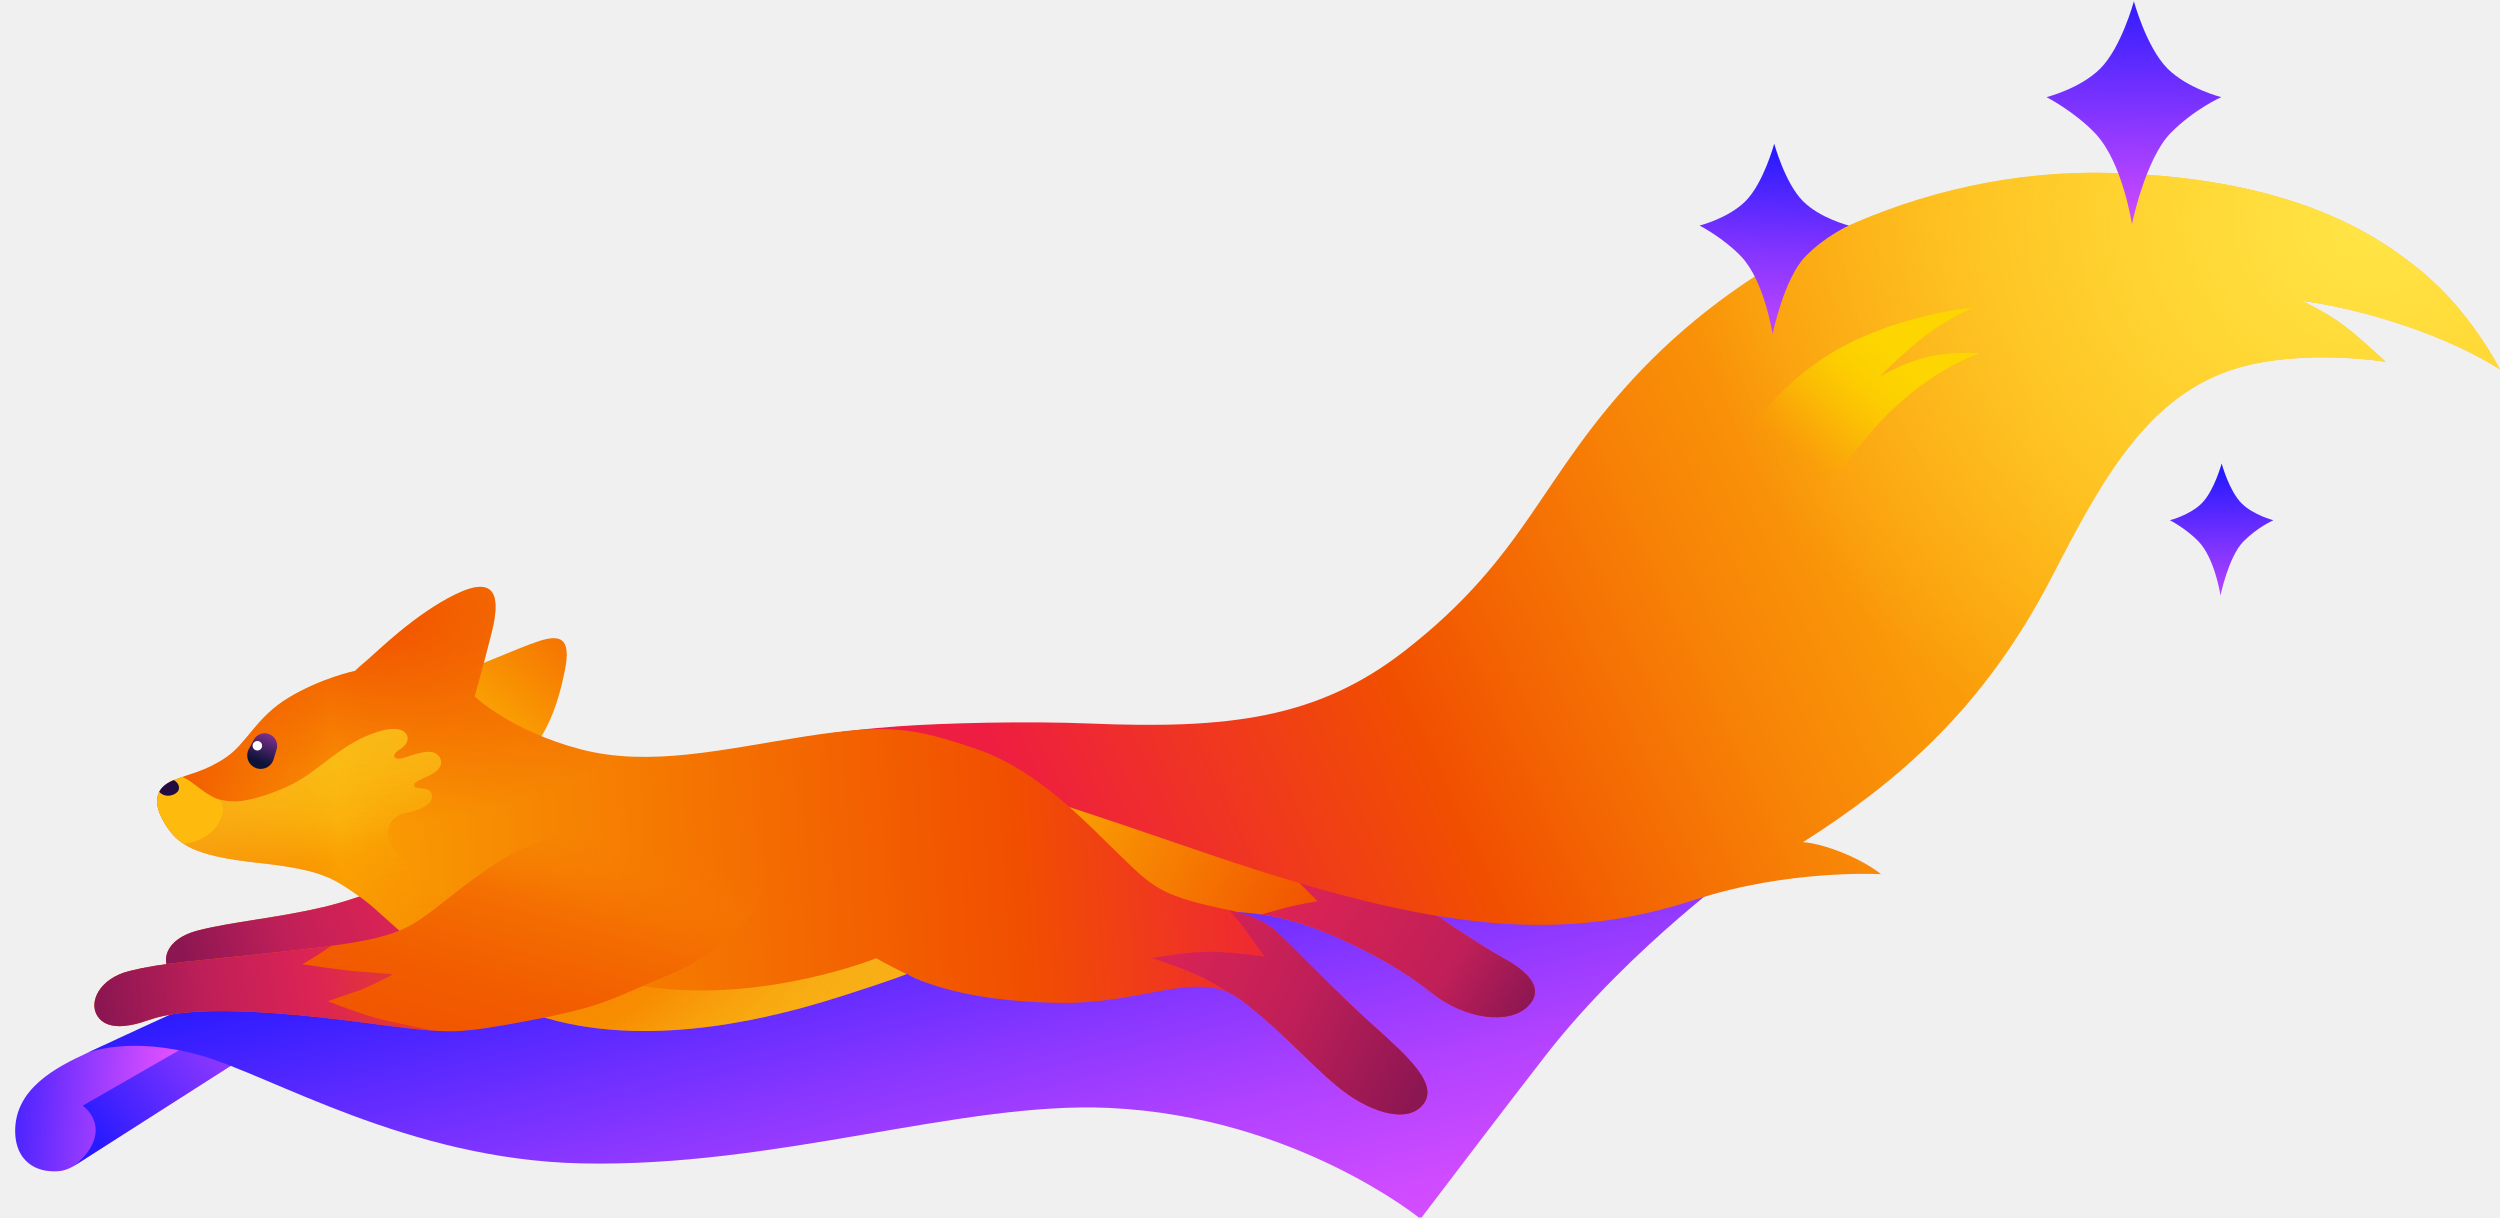
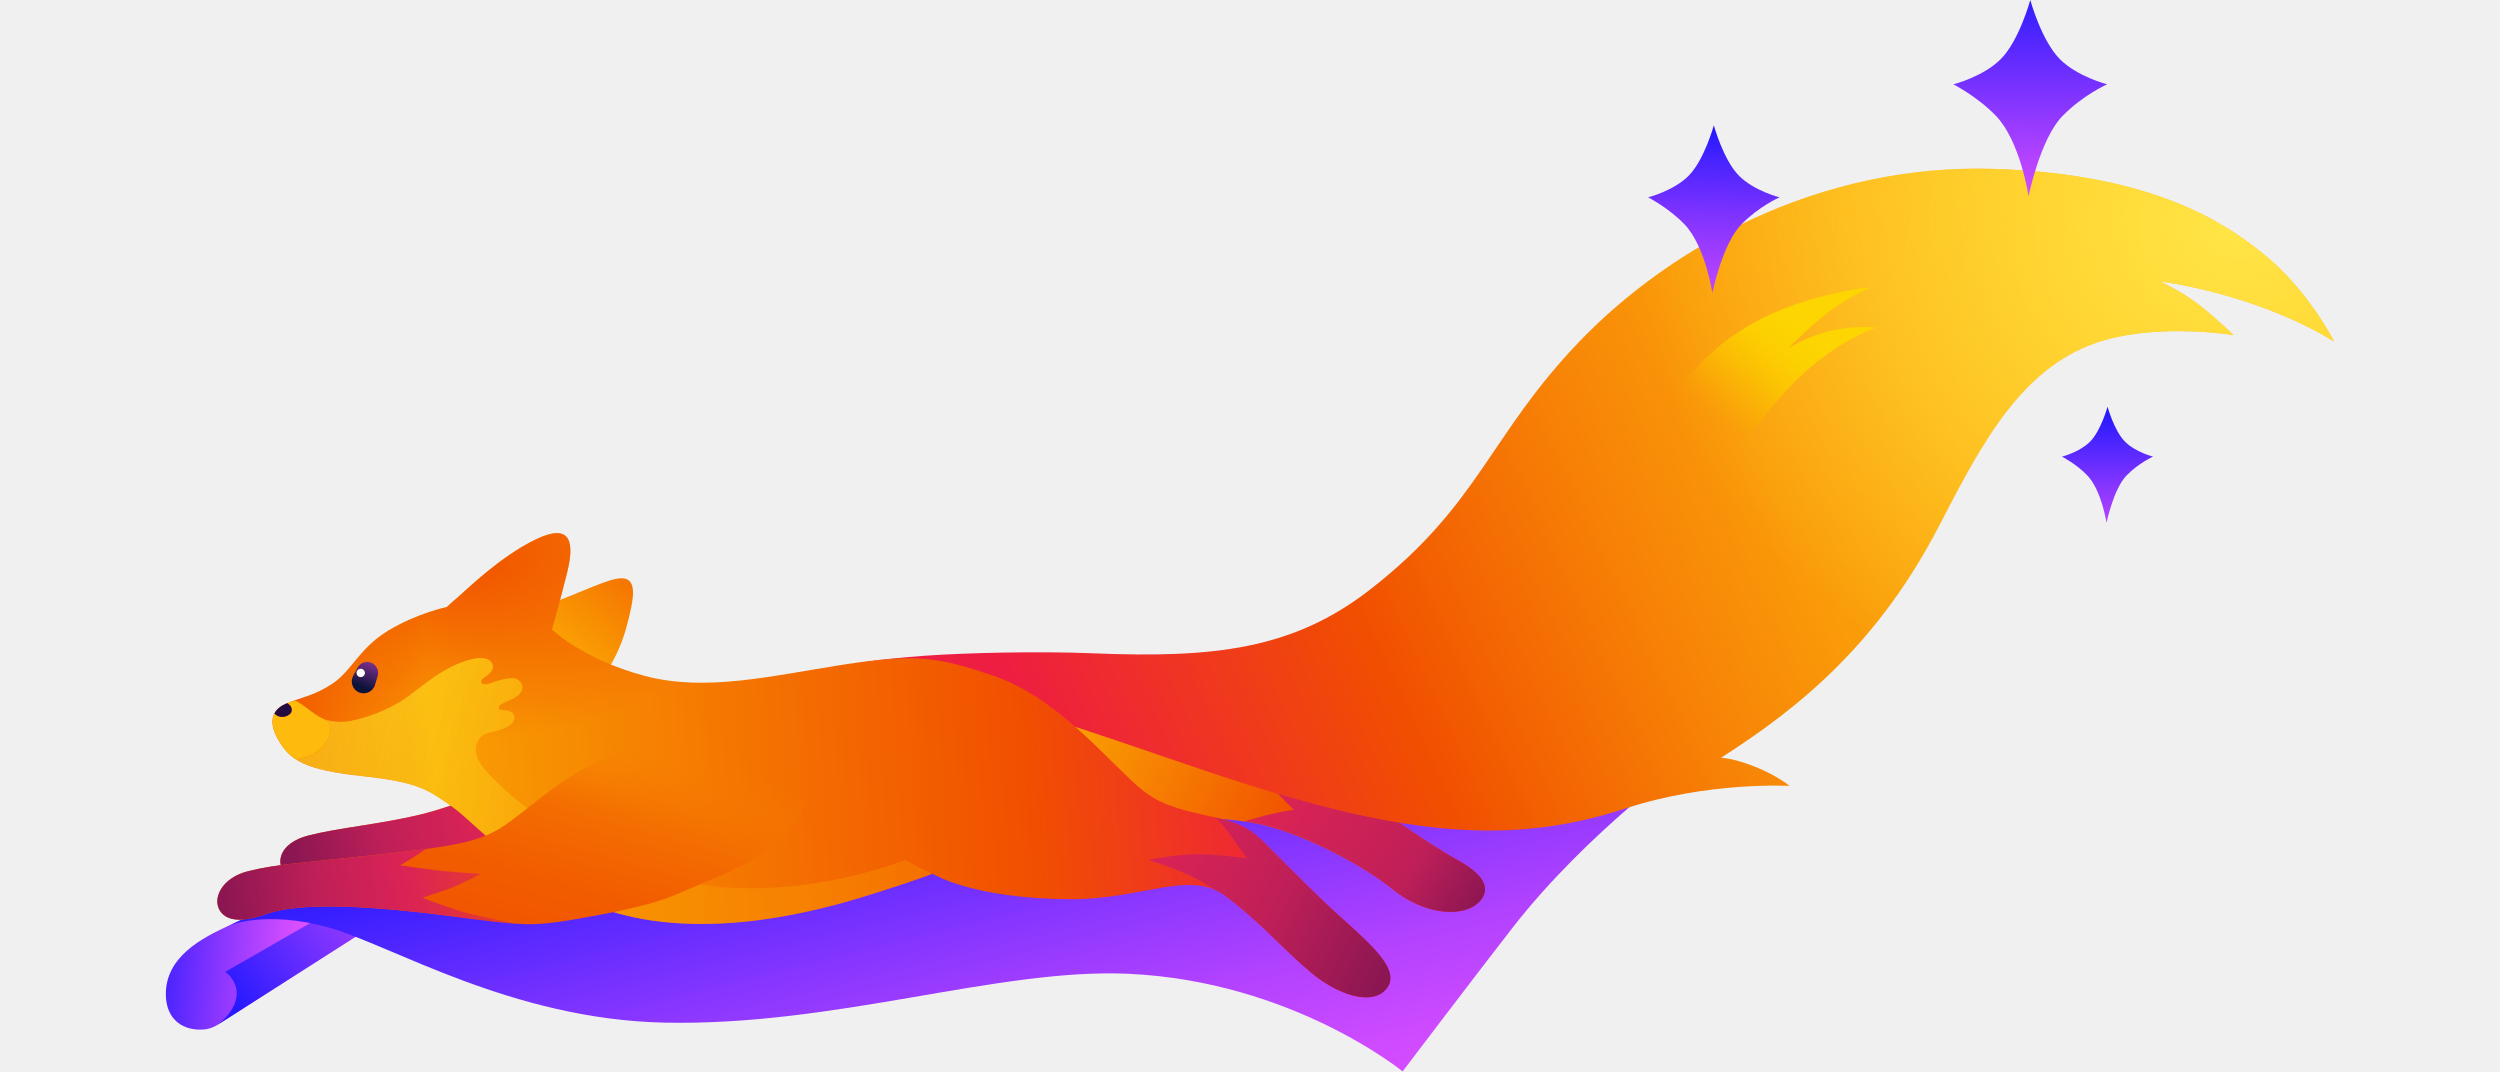
- <svg xmlns="http://www.w3.org/2000/svg" width="616" height="300" fill="none" viewBox="0 0 616 300">
+ <svg xmlns="http://www.w3.org/2000/svg" width="700" height="300" fill="none" viewBox="0 0 700 300">
  <g clip-path="url(#a)">
-     <path fill="url(#b)" d="M18.112 287.35s-1.73 1.071-3.635 1.227c-5.872.482-10.544-2.703-10.735-9.464-.307-10.929 10.325-16.226 17.686-19.642 7.362-3.418 28.654-11.83 28.654-11.83l28.128-4.468-9.99 12.18-50.106 31.997z" />
-     <path fill="url(#c)" d="M20.376 272.436s4.395 2.994 2.89 8.149c-1.166 3.995-5.154 6.761-5.154 6.761l50.106-31.997-10.777-4.205z" />
-     <path fill="url(#d)" d="M21.428 259.468s10.34-4.353 27.865.554c17.526 4.908 51.161 25.702 93.935 26.639 48.019 1.053 93.58-15.339 130.036-13.67 45.916 2.103 76.761 27.338 76.761 27.338s21.45-28.253 30.844-40.307c21.029-26.989 50.122-47.668 50.122-47.668s-50.473-6.659-100.244-7.71-234.193 23.483-248.155 28.04c-13.963 4.557-61.162 26.784-61.162 26.784z" />
-     <path fill="url(#e)" d="M255.65 222.695c33.874 1.925 48.895.788 60.725 3.681 11.83 2.891 27.701 11.217 36.115 18.051 8.411 6.833 19.392 8.122 24.008 3.504 3.943-3.944.788-8.149-6.046-11.83-4.267-2.298-23.923-14.458-44.427-32.072-13.584-11.667-57.757-21.556-73.268-22.344-15.51-.788-30.231-1.578-34.699 6.046-9.994 17.05 14.458 33.649 37.59 34.962z" />
-     <mask id="f" width="164" height="70" x="215" y="181" maskUnits="userSpaceOnUse" style="mask-type:luminance">
-       <path fill="#fff" d="M255.65 222.695c33.874 1.925 48.895.788 60.725 3.681 11.83 2.891 27.701 11.217 36.115 18.051 8.411 6.833 19.392 8.122 24.008 3.504 3.943-3.944.788-8.149-6.046-11.83-4.267-2.298-23.923-14.458-44.427-32.072-13.584-11.667-57.757-21.556-73.268-22.344-15.51-.788-30.231-1.578-34.699 6.046-9.994 17.05 14.458 33.649 37.59 34.962z" />
-     </mask>
-     <g mask="url(#f)">
-       <path fill="url(#g)" d="M304.837 226.816s5.259-1.227 9.99-2.628 9.813-2.103 9.813-2.103-9.465-9.99-14.721-13.32c-5.258-3.33-2.277-11.39-2.277-11.39l73.956 13.142 9.113 48.544-23.66 12.969z" />
-     </g>
-     <path fill="url(#h)" d="M42.72 240.571c-3.536-3.535-2.103-9.201 6.046-11.304s19.979-3.156 31.019-5.784 26.025-9.202 34.962-13.407c8.937-4.206 26.288 4.468 13.933 16.823-6.841 6.841-34.962 13.933-53.101 13.933s-29.968 2.628-32.86-.263z" />
-     <path fill="url(#i)" d="M42.72 240.571c-3.536-3.535-2.103-9.201 6.046-11.304s19.979-3.156 31.019-5.784 26.025-9.202 34.962-13.407c8.937-4.206 26.288 4.468 13.933 16.823-6.841 6.841-34.962 13.933-53.101 13.933s-29.968 2.628-32.86-.263z" />
-     <path fill="url(#j)" d="M106.863 168.016c12.617-4.469 20.241-8.15 25.762-9.99s8.15-.788 6.572 7.097c-1.578 7.884-4.206 16.298-10.777 22.607-6.572 6.309-21.557-19.717-21.557-19.717z" />
-     <path fill="url(#k)" d="M444.259 207.511c23.065-14.68 44.456-32.703 61.282-65.3 12.228-23.691 23.615-45.207 46.201-51.654 16.328-4.661 36.101-1.401 36.101-1.401-9.113-8.412-11.918-10.692-20.678-15.072 18.227 2.628 36.902 9.415 48.802 16.912 0 0-7.16-14.356-19.778-24.52-9.842-7.927-29.993-22.446-75.558-23.848-49.092-1.51-90.78 22.082-116.017 48.37-25.235 26.288-27.913 45.583-58.534 69.399-21.557 16.765-43.609 19.278-77.607 17.876-15.203-.627-35.845-.138-47.317.702-28.051 2.053-29.647 5.607-29.647 5.607 24.536-1.401 48.37 5.958 103.397 24.887 55.029 18.926 87.551 23.768 122.676 12.237 23.133-7.594 45.916-6.309 45.916-6.309s-3.504-2.92-9.697-5.374c-6.191-2.453-9.542-2.508-9.542-2.508z" />
-     <mask id="l" width="425" height="186" x="191" y="42" maskUnits="userSpaceOnUse" style="mask-type:luminance">
-       <path fill="#fff" d="M444.258 207.512c23.065-14.68 44.456-32.703 61.282-65.299 12.228-23.692 23.615-45.208 46.201-51.655 16.328-4.66 36.101-1.401 36.101-1.401-9.113-8.412-11.918-10.691-20.678-15.071 18.227 2.628 36.902 9.414 48.802 16.911 0 0-7.16-14.356-19.778-24.52-9.842-7.927-29.993-22.446-75.558-23.847-49.092-1.51-90.78 22.082-116.017 48.37-25.235 26.287-27.913 45.583-58.534 69.399-21.557 16.764-43.609 19.277-77.607 17.876-15.203-.627-35.845-.138-47.317.702-28.051 2.053-29.647 5.607-29.647 5.607 24.536-1.402 48.37 5.958 103.397 24.886 55.029 18.927 87.551 23.769 122.676 12.238 23.133-7.595 45.916-6.309 45.916-6.309s-3.504-2.92-9.697-5.374c-6.191-2.454-9.542-2.508-9.542-2.508z" />
-     </mask>
-     <g mask="url(#l)">
-       <path fill="url(#m)" d="M582.835 194.26c97.752 0 176.995-61.952 176.995-138.375 0-76.422-79.243-138.375-176.995-138.375-97.751 0-176.995 61.953-176.995 138.375 0 76.423 79.244 138.375 176.995 138.375" />
-     </g>
-     <path fill="url(#n)" d="M463.148 92.837s3.71-3.969 9.727-8.937c6.046-4.994 13.407-8.15 13.407-8.15s-20.767 1.84-36.802 12.356c-16.036 10.514-23.923 25.5-26.551 33.121-2.628 7.624 5.784 17.086 17.351 7.624 11.567-9.464 11.212-11.196 20.242-21.819 13.407-15.773 27.338-19.98 27.338-19.98s-7.18-.764-14.458 1.316c-5.521 1.578-10.252 4.469-10.252 4.469z" />
-     <path fill="url(#o)" d="M116.938 171.612s2.103-7.361 4.206-15.773 1.401-14.37-8.763-9.464c-10.163 4.907-19.628 14.369-21.73 16.124-2.104 1.752-3.156 2.804-3.156 2.804s-8.412 1.752-16.473 6.66-10.164 11.216-15.422 14.721c-5.259 3.504-8.763 3.855-12.969 5.607s-5.258 5.258-2.103 10.514c3.156 5.259 7.011 8.061 23.133 9.813 16.124 1.752 18.575 3.855 25.586 8.763s23.834 25.235 50.823 30.844c26.99 5.607 56.037-3.182 68.13-7.04 12.513-3.99 15.291-5.229 15.291-5.229s10.965 6.982 38.48 7.156c20.277.129 33.597-8.405 43.636-.876 9.813 7.361 16.321 15.119 23.834 21.38 7.361 6.135 16.298 9.113 20.504 5.258 5.562-5.1-2.915-12.42-12.543-21.088-6.616-5.958-13.215-12.78-17.425-16.941-5.791-5.722-7.362-8.208-16.473-10.426-3.787-.922-10.739-2.081-16.124-4.616-4.876-2.295-8.167-5.956-11.667-9.288-7.361-7.01-19.628-20.678-35.05-25.937-15.423-5.258-21.731-6.308-42.061-3.155-20.33 3.155-38.555 7.71-55.729 3.155-17.175-4.556-25.937-12.968-25.937-12.968z" />
-     <mask id="p" width="314" height="131" x="38" y="144" maskUnits="userSpaceOnUse" style="mask-type:luminance">
-       <path fill="#fff" d="M116.939 171.614s2.103-7.362 4.206-15.774 1.401-14.369-8.763-9.464c-10.163 4.908-19.628 14.37-21.73 16.124-2.104 1.752-3.156 2.805-3.156 2.805s-8.412 1.752-16.473 6.659c-8.06 4.908-10.164 11.217-15.422 14.721s-8.763 3.855-12.969 5.607-5.258 5.259-2.103 10.515c3.156 5.258 7.011 8.061 23.133 9.813 16.124 1.752 18.575 3.855 25.586 8.762 7.01 4.908 23.834 25.236 50.823 30.845 26.99 5.607 56.037-3.183 68.13-7.04 12.513-3.991 15.291-5.229 15.291-5.229s10.965 6.981 38.48 7.155c20.277.129 33.597-8.405 43.636-.876 9.813 7.362 16.321 15.119 23.834 21.38 7.361 6.135 16.298 9.114 20.504 5.259 5.562-5.1-2.915-12.421-12.543-21.088-6.616-5.958-13.215-12.781-17.425-16.941-5.791-5.723-7.362-8.208-16.473-10.427-3.787-.921-10.739-2.08-16.124-4.615-4.876-2.296-8.167-5.956-11.667-9.288-7.361-7.011-19.628-20.679-35.05-25.937-15.423-5.259-21.731-6.309-42.061-3.156-20.33 3.156-38.555 7.71-55.729 3.156-17.175-4.557-25.937-12.969-25.937-12.969z" />
-     </mask>
-     <g mask="url(#p)">
-       <path fill="url(#q)" d="M91.354 218.432c59.186 0 107.166-30.208 107.166-67.471s-47.98-67.47-107.166-67.47-107.166 30.207-107.166 67.47 47.98 67.471 107.166 67.471" />
-       <path fill="url(#r)" d="M50.083 195.649c3.74 1.637 7.126 2.221 10.633 1.519 3.504-.702 10.281-2.687 15.888-6.777 5.607-4.091 9.347-7.595 15.656-9.813 6.308-2.221 7.71-.118 8.061.701.35.818.117 2.221-1.986 3.505-2.103 1.285-1.285 2.686 1.053 1.985 2.336-.702 6.893-2.687 8.645-.584s-.233 3.972-2.221 4.907c-1.985.935-3.973 1.519-3.739 2.57s3.739-.118 4.323 2.103-2.569 3.855-6.426 4.556c-3.855.702-6.542 4.79-1.87 10.399 4.672 5.61 27.768 27.796 61.804 32.479 28.654 3.944 55.992-7.096 55.992-7.096s6.737 3.957 16.561 7.886c13.143 5.259-39.693 29.706-66.246 29.442-26.55-.263-88.853-18.402-88.853-18.402s-48.37-27.865-50.473-32.596 1.84-21.292 1.84-21.292l21.351-5.492z" opacity=".6" />
-       <path fill="url(#s)" d="M280.129 252.928s10.691-3.505 16.824-4.206 9.638-1.227 9.638-1.227-5.258-4.38-11.04-7.011c-5.783-2.628-11.741-4.38-11.741-4.38s8.762-1.752 15.071-1.578c6.309.175 12.794 1.227 12.794 1.227s-2.458-3.23-4.556-6.309c-2.628-3.855-6.834-7.71-6.834-7.71l19.802 5.259 39.082 47.494s-3.155 14.546-7.886 16.823-47.143-5.958-47.143-5.958-24.536-32.246-24.009-32.422z" />
-       <path fill="#ffbb0d" d="M40.444 190.598c3.155 0 4.82.702 7.273 2.542 2.454 1.841 3.68 2.805 5.695 3.681s2.192 4.206-.613 7.448c-2.846 3.291-7.536 4.031-12.004 3.769-4.469-.263-7.448-11.391-6.135-13.494 1.315-2.103 5.784-3.943 5.784-3.943z" />
-       <path fill="#210b40" d="M38.416 192.488c-.34.806.36 2.786 1.89 3.375 1.763.679 3.418-.46 3.674-1.125.319-.829.151-2.146-2.06-2.952-2.336-.849-3.165-.106-3.504.702" />
-     </g>
-     <path fill="url(#t)" d="M131.585 207.885c-9.114 3.681-15.837 9.32-23.66 15.422-8.763 6.834-11.918 8.324-38.654 11.217-21.82 2.358-29.172 2.673-37.405 4.731-7.361 1.84-10.087 7.642-7.857 11.099 2.336 3.621 7.776 2.465 10.633 1.636 3.52-1.023 9.464-4.557 38.787-1.87 16.844 1.544 29.996 4.218 38.555 3.973 4.647-.133 10.589-1.159 17.525-2.454 19.716-3.68 20.989-5.55 33.871-10.806 12.88-5.259 27.076-15.246 23.922-26.551s-18.328-21.496-55.717-6.397" />
-     <mask id="u" width="165" height="55" x="23" y="200" maskUnits="userSpaceOnUse" style="mask-type:luminance">
-       <path fill="#fff" d="M131.583 207.884c-9.113 3.68-15.836 9.319-23.659 15.422-8.763 6.834-11.919 8.323-38.655 11.216-21.819 2.359-29.171 2.674-37.404 4.731-7.362 1.841-10.087 7.642-7.857 11.099 2.336 3.622 7.775 2.465 10.632 1.637 3.52-1.024 9.464-4.557 38.788-1.87 16.844 1.544 29.995 4.217 38.554 3.973 4.648-.134 10.59-1.159 17.526-2.454 19.716-3.681 20.988-5.551 33.871-10.807 12.88-5.258 27.075-15.246 23.922-26.55-3.156-11.305-18.329-21.496-55.718-6.397" />
-     </mask>
-     <g mask="url(#u)">
-       <path fill="url(#v)" d="M86.735 229.53s-6.485 4.557-8.762 5.958-3.504 2.103-3.504 2.103 8.937 1.401 13.493 1.752 8.937.702 8.937.702-6.134 3.329-9.464 4.38a174 174 0 0 0-6.66 2.277s8.763 3.504 14.196 4.731 23.659 4.908 24.184 5.082-9.464 12.092-9.464 12.092l-99.017-10.163.876-21.206 75.183-7.71z" />
-     </g>
-     <path fill="url(#w)" d="m62.538 182.276-1.231 2.287a3.32 3.32 0 0 0 1.596 4.62 3.32 3.32 0 0 0 4.511-2.087l.747-2.486a3.062 3.062 0 0 0-5.625-2.334z" />
-     <path fill="#fff" d="M63.416 184.92a1.168 1.168 0 1 0 0-2.336 1.168 1.168 0 0 0 0 2.336" />
-     <path fill="url(#x)" d="M444.248 49.562c-4.426-4.425-7.077-14.152-7.077-14.152s-2.65 9.727-7.076 14.152c-4.246 4.247-11.323 6.015-11.323 6.015s5.829 2.999 10.203 7.57c5.838 6.102 7.784 19.193 7.784 19.193s2.83-13.8 8.138-19.194c4.989-5.073 10.673-7.57 10.673-7.57s-7.076-1.767-11.322-6.014" />
-     <path fill="url(#y)" d="M534.072 16.892C528.893 11.713 525.791.33 525.791.33s-3.101 11.382-8.28 16.563c-4.969 4.969-13.249 7.04-13.249 7.04s6.822 3.511 11.938 8.86c6.832 7.142 9.109 22.462 9.109 22.462s3.312-16.148 9.523-22.462c5.838-5.935 12.491-8.86 12.491-8.86s-8.28-2.071-13.249-7.04z" />
-     <path fill="url(#z)" d="M552.319 124.01c-3.067-3.067-4.905-9.81-4.905-9.81s-1.838 6.743-4.905 9.81c-2.943 2.943-7.848 4.17-7.848 4.17s4.04 2.08 7.071 5.247c4.048 4.231 5.397 13.306 5.397 13.306s1.962-9.566 5.641-13.306c3.459-3.515 7.4-5.247 7.4-5.247s-4.906-1.227-7.848-4.17z" />
+     <path fill="url(#b)" d="M60.813 287.024s-1.725 1.072-3.638 1.224c-5.871.483-10.546-2.699-10.733-9.464-.304-10.93 10.322-16.23 17.686-19.644s28.653-11.833 28.653-11.833l28.124-4.468-9.991 12.181-50.11 31.995z" />
+     <path fill="url(#c)" d="M63.074 272.107s4.397 2.994 2.895 8.151c-1.161 3.995-5.156 6.765-5.156 6.765l50.11-31.994-10.778-4.21-37.062 21.297z" />
+     <path fill="url(#d)" d="M64.128 259.14s10.34-4.353 27.866.554c17.526 4.906 51.165 25.703 93.938 26.641 48.019 1.055 93.58-15.336 130.034-13.673 45.919 2.1 76.761 27.338 76.761 27.338s21.449-28.25 30.842-40.306c21.029-26.99 50.119-47.67 50.119-47.67s-50.477-6.659-100.247-7.713-234.196 23.486-248.156 28.044-61.166 26.785-61.166 26.785z" />
+     <path fill="url(#e)" d="M293.239 227.369c33.872 1.921 48.895.786 60.728 3.682s27.705 11.216 36.115 18.053c8.41 6.836 19.393 8.123 24.014 3.503 3.941-3.941.786-8.151-6.051-11.833-4.272-2.297-23.924-14.46-44.426-32.075-13.584-11.672-57.76-21.556-73.266-22.343s-30.234-1.573-34.703 6.051c-9.992 17.052 14.46 33.648 37.589 34.962" />
+     <path fill="url(#f)" d="M414.086 252.607c3.942-3.942.787-8.151-6.05-11.833-4.272-2.297-23.925-14.46-44.426-32.075-1.859-1.591-4.299-3.155-7.141-4.665l-11.243-2.002s-2.976 8.061 2.279 11.395 14.72 13.316 14.72 13.316-5.086.697-9.813 2.1c-1.359.402-2.753.786-4.058 1.135 1.975.277 3.834.617 5.613 1.055 11.832 2.895 27.705 11.216 36.114 18.052 8.41 6.837 19.394 8.124 24.014 3.504z" />
+     <path fill="url(#g)" d="M80.313 245.242c-3.539-3.539-2.1-9.205 6.05-11.305s19.975-3.155 31.021-5.782c11.038-2.628 26.025-9.205 34.962-13.406 8.937-4.209 26.284 4.469 13.933 16.829-6.837 6.836-34.962 13.933-53.104 13.933s-29.966 2.627-32.862-.26z" />
+     <path fill="url(#h)" d="M80.313 245.242c-3.539-3.539-2.1-9.205 6.05-11.305s19.975-3.155 31.021-5.782c11.038-2.628 26.025-9.205 34.962-13.406 8.937-4.209 26.284 4.469 13.933 16.829-6.837 6.836-34.962 13.933-53.104 13.933s-29.966 2.627-32.862-.26z" />
+     <path fill="url(#i)" d="M144.455 172.691c12.619-4.468 20.242-8.15 25.765-9.991s8.151-.787 6.569 7.096c-1.573 7.882-4.209 16.301-10.778 22.611-6.569 6.309-21.556-19.716-21.556-19.716" />
+     <path fill="url(#j)" d="M481.848 212.184c23.066-14.683 44.453-32.7 61.281-65.303 12.226-23.692 23.612-45.204 46.205-51.656 16.328-4.665 36.106-1.403 36.106-1.403-9.116-8.41-11.913-10.689-20.681-15.068 18.223 2.627 36.901 9.41 48.806 16.909 0 0-7.159-14.353-19.778-24.524-9.84-7.927-29.993-22.45-75.563-23.853-49.092-1.51-90.783 22.084-116.021 48.368-25.239 26.284-27.911 45.579-58.538 69.396-21.557 16.766-43.613 19.278-77.61 17.874-15.202-.625-35.847-.134-47.322.698-28.053 2.055-29.644 5.612-29.644 5.612 24.532-1.403 48.367 5.961 103.402 24.89 55.026 18.929 87.548 23.772 122.679 12.235 23.129-7.597 45.919-6.31 45.919-6.31s-3.503-2.922-9.697-5.371c-6.193-2.458-9.544-2.511-9.544-2.511z" />
+     <path fill="url(#k)" d="M633.787 71.148c-9.84-7.927-29.993-22.45-75.563-23.853-45.767-1.412-85.09 19-110.659 43.077 10.09 35.918 38.018 66.599 76.153 86.091 6.953-8.374 13.468-18.062 19.411-29.573 12.226-23.692 23.612-45.204 46.205-51.656 16.328-4.666 36.106-1.404 36.106-1.404-9.116-8.41-11.913-10.688-20.681-15.067 18.223 2.627 36.902 9.41 48.806 16.908 0 0-7.159-14.353-19.778-24.523" />
+     <path fill="url(#l)" d="M500.74 97.504s3.709-3.968 9.724-8.937c6.015-4.97 13.406-8.151 13.406-8.151s-20.77 1.841-36.803 12.351c-16.033 10.519-23.925 25.498-26.552 33.121-2.628 7.623 5.782 17.088 17.346 7.623s11.217-11.198 20.243-21.815c13.406-15.774 27.339-19.975 27.339-19.975s-7.177-.768-14.461 1.314c-5.523 1.573-10.251 4.469-10.251 4.469z" />
+     <path fill="url(#m)" d="M154.527 176.284s2.1-7.364 4.209-15.774c2.101-8.41 1.403-14.371-8.758-9.464-10.161 4.906-19.626 14.371-21.735 16.122-2.109 1.752-3.155 2.806-3.155 2.806s-8.41 1.752-16.471 6.659c-8.061 4.906-10.161 11.216-15.425 14.719s-8.759 3.852-12.968 5.612c-4.21 1.761-5.255 5.255-2.1 10.519s7.007 8.062 23.129 9.813 18.58 3.852 25.587 8.759c7.007 4.906 23.835 25.238 50.825 30.842 26.99 5.612 56.036-3.182 68.127-7.043 12.512-3.986 15.292-5.228 15.292-5.228s10.966 6.98 38.483 7.159c20.278.125 33.594-8.41 43.64-.876 9.813 7.364 16.319 15.121 23.835 21.377 7.364 6.131 16.301 9.116 20.502 5.255 5.558-5.103-2.914-12.422-12.539-21.091-6.614-5.961-13.218-12.78-17.427-16.945-5.792-5.72-7.365-8.204-16.472-10.43-3.789-.92-10.742-2.082-16.122-4.611-4.88-2.297-8.169-5.961-11.663-9.286-7.364-7.006-19.626-20.68-35.051-25.935s-21.735-6.31-42.058-3.155c-20.332 3.155-38.555 7.713-55.732 3.155s-25.935-12.968-25.935-12.968z" />
+     <path fill="url(#n)" d="m91.002 201.486.053.027c2.467.662 4.826.805 7.248.322 3.504-.697 10.278-2.69 15.891-6.774 5.612-4.085 9.348-7.597 15.657-9.813 6.31-2.217 7.713-.116 8.062.697.348.822.116 2.216-1.984 3.503s-1.287 2.69 1.054 1.984c2.333-.697 6.891-2.69 8.642-.581 1.752 2.109-.232 3.968-2.216 4.907-1.984.938-3.968 1.519-3.736 2.574.233 1.054 3.736-.117 4.326 2.1s-2.574 3.852-6.426 4.558c-3.852.697-6.542 4.79-1.868 10.403 1.216 1.456 3.682 4.039 7.257 7.14 34.372-2.824 63.614-15.899 79.755-34.193-15.033 2.511-28.948 4.442-42.228.921-17.177-4.558-25.936-12.968-25.936-12.968s2.101-7.364 4.21-15.774c2.1-8.41 1.403-14.371-8.759-9.465-10.161 4.907-19.625 14.371-21.735 16.123-2.1 1.752-3.154 2.806-3.154 2.806s-8.41 1.752-16.471 6.658-10.162 11.216-15.426 14.72c-4.272 2.851-7.39 3.61-10.67 4.745.902.403 1.778.957 2.779 1.716 2.457 1.841 3.682 2.807 5.693 3.682z" />
+     <path fill="url(#o)" d="M253.487 240.774s-27.338 11.037-55.991 7.096c-25.193-3.468-44.381-16.516-54.552-25.346-3.574-3.101-6.041-5.683-7.257-7.14-4.674-5.604-1.984-9.697 1.868-10.403 3.852-.697 7.007-2.333 6.426-4.558s-4.093-1.054-4.326-2.1c-.232-1.055 1.752-1.636 3.736-2.574s3.968-2.806 2.217-4.906c-1.752-2.101-6.31-.117-8.643.58-2.332.698-3.154-.697-1.054-1.984s2.332-2.69 1.984-3.503c-.349-.822-1.752-2.922-8.061-.697s-10.046 5.729-15.658 9.813c-5.613 4.084-12.387 6.077-15.89 6.774-2.422.483-4.79.34-7.248-.322 1.966.912 2.109 4.21-.662 7.418-1.903 2.208-4.647 3.262-7.587 3.638 3.333 2.18 8.597 3.637 18.455 4.709 12.253 1.332 16.614 2.869 21.074 5.684 1.412.885 2.833 1.904 4.513 3.084 7.006 4.906 23.835 25.238 50.825 30.842s56.036-3.182 68.127-7.043c11.207-3.575 14.604-4.942 15.193-5.183-4.656-2.235-7.498-3.897-7.498-3.897z" opacity=".6" />
+     <path fill="url(#p)" d="M374.996 256.459c-6.614-5.961-13.218-12.78-17.428-16.945-5.791-5.72-7.364-8.204-16.471-10.43a39 39 0 0 0-.679-.16c1.359 1.43 3.012 3.306 4.29 5.183 2.1 3.074 4.558 6.31 4.558 6.31s-6.488-1.055-12.789-1.225c-6.301-.169-15.068 1.573-15.068 1.573s5.961 1.752 11.743 4.379c2.521 1.144 4.942 2.628 6.873 3.933a14.8 14.8 0 0 1 3.181 1.823c9.813 7.364 16.32 15.121 23.836 21.377 7.364 6.131 16.301 9.116 20.501 5.255 5.559-5.103-2.913-12.422-12.538-21.091z" />
+     <path fill="#ffbb0d" d="M90.385 208.94c2.78-3.208 2.628-6.506.662-7.418-.018 0-.036-.017-.054-.026-2.02-.876-3.244-1.841-5.693-3.682-1.01-.76-1.886-1.314-2.78-1.716-.687.241-1.394.491-2.108.786 1.331.796 1.42 1.823 1.152 2.52-.259.671-1.912 1.806-3.673 1.126a2.75 2.75 0 0 1-1.063-.759c-.992 1.903-.644 4.468 1.287 7.704 1.224 2.046 2.565 3.717 4.683 5.103 2.94-.385 5.675-1.439 7.587-3.638" />
+     <path fill="#210b40" d="M77.891 200.53c1.761.68 3.414-.455 3.673-1.126.269-.697.18-1.734-1.152-2.52-.063.027-.126.045-.188.072-1.627.679-2.77 1.617-3.396 2.815.295.321.643.59 1.063.759" />
+     <path fill="url(#q)" d="M169.175 212.56c-9.116 3.682-15.837 9.321-23.657 15.425-8.758 6.837-11.913 8.321-38.652 11.216-21.816 2.36-29.171 2.673-37.402 4.728-7.364 1.841-10.09 7.641-7.856 11.1s7.775 2.467 10.635 1.635c3.522-1.018 9.465-4.557 38.787-1.867 16.847 1.546 29.993 4.218 38.555 3.968 4.647-.134 10.59-1.162 17.525-2.458 19.716-3.682 20.994-5.55 33.872-10.805s27.079-15.247 23.925-26.552-18.33-21.494-55.723-6.399z" />
+     <path fill="url(#r)" d="M132.569 256.11c-5.434-1.224-14.192-4.727-14.192-4.727s3.333-1.225 6.658-2.279c3.333-1.055 9.464-4.38 9.464-4.38s-4.379-.348-8.937-.697c-4.558-.348-13.495-1.751-13.495-1.751s1.224-.697 3.503-2.101c.84-.518 2.243-1.456 3.682-2.439-3.467.473-7.534.947-12.386 1.474-21.816 2.36-29.171 2.672-37.402 4.728-7.364 1.841-10.09 7.641-7.856 11.1 2.333 3.619 7.775 2.466 10.635 1.635 3.522-1.019 9.465-4.558 38.787-1.868 13.826 1.269 25.158 3.289 33.505 3.843-4.736-.983-9.58-1.993-11.966-2.529z" />
+     <path fill="url(#s)" d="m100.127 186.946-1.233 2.288a3.323 3.323 0 0 0 1.59 4.62 3.324 3.324 0 0 0 4.514-2.091l.75-2.484a3.064 3.064 0 0 0-5.63-2.333z" />
+     <path fill="#fff" d="M101.003 189.592a1.171 1.171 0 1 0-.002-2.342 1.171 1.171 0 0 0 .002 2.342" />
+     <path fill="url(#t)" d="M486.951 49.235c-4.424-4.424-7.079-14.157-7.079-14.157s-2.654 9.724-7.078 14.156c-4.245 4.246-11.323 6.015-11.323 6.015s5.827 3.003 10.197 7.57c5.836 6.104 7.784 19.197 7.784 19.197s2.833-13.8 8.142-19.197c4.987-5.076 10.671-7.57 10.671-7.57s-7.078-1.77-11.323-6.015z" />
+     <path fill="url(#u)" d="M576.768 16.56C571.585 11.377 568.484 0 568.484 0s-3.101 11.386-8.285 16.56c-4.969 4.97-13.254 7.043-13.254 7.043s6.819 3.512 11.94 8.856c6.828 7.141 9.107 22.46 9.107 22.46s3.316-16.15 9.527-22.46c5.836-5.934 12.494-8.856 12.494-8.856s-8.285-2.074-13.254-7.043z" />
+     <path fill="url(#v)" d="M595.018 123.68c-3.065-3.065-4.906-9.813-4.906-9.813s-1.841 6.739-4.907 9.813c-2.94 2.941-7.847 4.174-7.847 4.174s4.04 2.082 7.07 5.246c4.048 4.227 5.398 13.307 5.398 13.307s1.966-9.562 5.639-13.307c3.459-3.512 7.4-5.246 7.4-5.246s-4.907-1.224-7.847-4.174" />
  </g>
  <defs>
-     <linearGradient id="b" x1="-4.158" x2="99.174" y1="262.737" y2="269.304" gradientUnits="userSpaceOnUse">
+     <linearGradient id="b" x1="38.541" x2="141.872" y1="262.411" y2="268.98" gradientUnits="userSpaceOnUse">
      <stop stop-color="#271aff" />
      <stop offset=".22" stop-color="#8635ff" />
      <stop offset=".39" stop-color="#cb4aff" />
      <stop offset=".47" stop-color="#e752ff" />
    </linearGradient>
-     <linearGradient id="c" x1="22.143" x2="96.751" y1="279.328" y2="227.348" gradientUnits="userSpaceOnUse">
+     <linearGradient id="c" x1="64.843" x2="139.45" y1="278.998" y2="227.02" gradientUnits="userSpaceOnUse">
      <stop stop-color="#271aff" />
      <stop offset=".09" stop-color="#3f21ff" />
      <stop offset=".33" stop-color="#7a32ff" />
      <stop offset=".54" stop-color="#a93fff" />
      <stop offset=".74" stop-color="#ca49ff" />
      <stop offset=".89" stop-color="#df4fff" />
      <stop offset="1" stop-color="#e752ff" />
    </linearGradient>
-     <linearGradient id="d" x1="218.13" x2="267.206" y1="203.444" y2="400.711" gradientUnits="userSpaceOnUse">
+     <linearGradient id="d" x1="260.834" x2="309.907" y1="203.113" y2="400.382" gradientUnits="userSpaceOnUse">
      <stop stop-color="#271aff" />
      <stop offset=".14" stop-color="#5728ff" />
      <stop offset=".3" stop-color="#8a37ff" />
      <stop offset=".44" stop-color="#b242ff" />
      <stop offset=".58" stop-color="#cf4bff" />
      <stop offset=".7" stop-color="#e050ff" />
      <stop offset=".78" stop-color="#e752ff" />
    </linearGradient>
-     <linearGradient id="e" x1="192.755" x2="375.812" y1="165.255" y2="259.31" gradientUnits="userSpaceOnUse">
+     <linearGradient id="e" x1="230.349" x2="413.408" y1="169.93" y2="263.984" gradientUnits="userSpaceOnUse">
      <stop stop-color="#f14f00" />
      <stop offset=".38" stop-color="#fa9f03" />
      <stop offset=".71" stop-color="#f14f00" />
      <stop offset="1" stop-color="#ed0b5b" />
    </linearGradient>
-     <linearGradient id="g" x1="263.401" x2="380.02" y1="168.766" y2="244.997" gradientUnits="userSpaceOnUse">
+     <linearGradient id="f" x1="296.492" x2="413.112" y1="180.324" y2="256.557" gradientUnits="userSpaceOnUse">
      <stop offset=".18" stop-color="#db2355" stop-opacity="0" />
      <stop offset=".54" stop-color="#db2355" />
      <stop offset=".84" stop-color="#bf1f58" />
      <stop offset="1" stop-color="#8a1652" />
    </linearGradient>
-     <linearGradient id="h" x1="87.169" x2="86.766" y1="209.283" y2="241.343" gradientUnits="userSpaceOnUse">
+     <linearGradient id="g" x1="124.757" x2="124.355" y1="213.954" y2="246.02" gradientUnits="userSpaceOnUse">
      <stop stop-color="#f14f00" />
      <stop offset=".32" stop-color="#fa9f03" />
      <stop offset=".73" stop-color="#f14f00" />
      <stop offset="1" stop-color="#ed0b5b" />
    </linearGradient>
-     <linearGradient id="i" x1="138.85" x2="45.232" y1="215.873" y2="239.994" gradientUnits="userSpaceOnUse">
+     <linearGradient id="h" x1="176.441" x2="82.825" y1="220.549" y2="244.67" gradientUnits="userSpaceOnUse">
      <stop stop-color="#db2355" stop-opacity="0" />
      <stop offset=".45" stop-color="#db2355" />
      <stop offset=".73" stop-color="#bf1f58" />
      <stop offset="1" stop-color="#8a1652" />
    </linearGradient>
-     <linearGradient id="j" x1="169.736" x2="81.394" y1="118.224" y2="219.527" gradientUnits="userSpaceOnUse">
+     <linearGradient id="i" x1="207.327" x2="118.984" y1="122.894" y2="224.205" gradientUnits="userSpaceOnUse">
      <stop offset=".21" stop-color="#f14f00" />
      <stop offset=".56" stop-color="#fa9f03" />
      <stop offset=".73" stop-color="#f14f00" />
      <stop offset="1" stop-color="#ed0b5b" />
    </linearGradient>
-     <linearGradient id="k" x1="617.667" x2="262.895" y1="62.145" y2="226.602" gradientUnits="userSpaceOnUse">
+     <linearGradient id="j" x1="655.263" x2="300.487" y1="66.814" y2="231.274" gradientUnits="userSpaceOnUse">
      <stop stop-color="#ffbb0d" />
      <stop offset=".16" stop-color="#feb70c" />
      <stop offset=".3" stop-color="#fdad0b" />
      <stop offset=".44" stop-color="#fa9b09" />
      <stop offset=".56" stop-color="#f78206" />
      <stop offset=".68" stop-color="#f36302" />
      <stop offset=".75" stop-color="#f14f00" />
      <stop offset="1" stop-color="#ee1d42" />
    </linearGradient>
-     <linearGradient id="n" x1="467.387" x2="431.549" y1="87.076" y2="128.482" gradientUnits="userSpaceOnUse">
+     <linearGradient id="l" x1="504.977" x2="469.139" y1="91.748" y2="133.154" gradientUnits="userSpaceOnUse">
      <stop stop-color="#fdd500" />
      <stop offset=".1" stop-color="#fcd300" stop-opacity=".99" />
      <stop offset=".19" stop-color="#fcd000" stop-opacity=".94" />
      <stop offset=".27" stop-color="#fccb00" stop-opacity=".87" />
      <stop offset=".36" stop-color="#fbc400" stop-opacity=".76" />
      <stop offset=".44" stop-color="#fbbb00" stop-opacity=".63" />
      <stop offset=".53" stop-color="#faaf00" stop-opacity=".46" />
      <stop offset=".61" stop-color="#f9a200" stop-opacity=".27" />
      <stop offset=".69" stop-color="#f89300" stop-opacity=".05" />
      <stop offset=".71" stop-color="#f89000" stop-opacity="0" />
    </linearGradient>
-     <linearGradient id="o" x1="36.633" x2="355.267" y1="221.892" y2="201.814" gradientUnits="userSpaceOnUse">
+     <linearGradient id="m" x1="74.227" x2="392.861" y1="226.564" y2="206.482" gradientUnits="userSpaceOnUse">
      <stop stop-color="#f14f00" />
      <stop offset=".04" stop-color="#f36100" />
      <stop offset=".13" stop-color="#f89002" />
      <stop offset=".15" stop-color="#fa9f03" />
      <stop offset=".27" stop-color="#f78c02" />
      <stop offset=".67" stop-color="#f14f00" />
      <stop offset="1" stop-color="#ed0b5b" />
    </linearGradient>
-     <linearGradient id="s" x1="224.946" x2="348.501" y1="212.938" y2="274.217" gradientUnits="userSpaceOnUse">
+     <linearGradient id="p" x1="267.42" x2="390.975" y1="207.761" y2="269.042" gradientUnits="userSpaceOnUse">
      <stop offset=".15" stop-color="#db2355" stop-opacity="0" />
      <stop offset=".46" stop-color="#db2355" />
      <stop offset=".73" stop-color="#bf1f58" />
      <stop offset="1" stop-color="#8a1652" />
    </linearGradient>
-     <linearGradient id="t" x1="125.013" x2="78.02" y1="161.976" y2="333.108" gradientUnits="userSpaceOnUse">
+     <linearGradient id="q" x1="162.606" x2="115.606" y1="166.65" y2="337.786" gradientUnits="userSpaceOnUse">
      <stop offset=".21" stop-color="#f67b02" stop-opacity="0" />
      <stop offset=".32" stop-color="#f46f01" />
      <stop offset=".44" stop-color="#f25d00" />
      <stop offset=".58" stop-color="#f15200" />
      <stop offset=".73" stop-color="#f14f00" />
      <stop offset="1" stop-color="#ed0b5b" />
    </linearGradient>
-     <linearGradient id="v" x1="133.129" x2="25.646" y1="242.924" y2="257.751" gradientUnits="userSpaceOnUse">
+     <linearGradient id="r" x1="169.997" x2="62.52" y1="242.374" y2="257.201" gradientUnits="userSpaceOnUse">
      <stop stop-color="#db2355" stop-opacity="0" />
      <stop offset=".52" stop-color="#db2355" />
      <stop offset=".75" stop-color="#bf1f58" />
      <stop offset="1" stop-color="#8a1652" />
    </linearGradient>
-     <linearGradient id="w" x1="67.534" x2="63.072" y1="178.109" y2="188.961" gradientUnits="userSpaceOnUse">
+     <linearGradient id="s" x1="105.123" x2="100.663" y1="182.781" y2="193.631" gradientUnits="userSpaceOnUse">
      <stop offset=".16" stop-color="#8e3499" />
      <stop offset=".88" stop-color="#0b1339" />
    </linearGradient>
-     <linearGradient id="x" x1="437.977" x2="435.56" y1="30.615" y2="105.608" gradientUnits="userSpaceOnUse">
+     <linearGradient id="t" x1="480.677" x2="478.264" y1="30.288" y2="105.279" gradientUnits="userSpaceOnUse">
      <stop offset=".09" stop-color="#271aff" />
      <stop offset=".19" stop-color="#4623ff" />
      <stop offset=".4" stop-color="#7f33ff" />
      <stop offset=".59" stop-color="#ab40ff" />
      <stop offset=".76" stop-color="#cc4aff" />
      <stop offset=".9" stop-color="#df4fff" />
      <stop offset=".99" stop-color="#e752ff" />
    </linearGradient>
-     <linearGradient id="y" x1="526.131" x2="525.137" y1="-3.146" y2="75.908" gradientUnits="userSpaceOnUse">
+     <linearGradient id="u" x1="568.832" x2="567.84" y1="-3.477" y2="75.581" gradientUnits="userSpaceOnUse">
      <stop stop-color="#271aff" />
      <stop offset=".83" stop-color="#e752ff" />
    </linearGradient>
-     <linearGradient id="z" x1="547.271" x2="547.772" y1="116.364" y2="157.585" gradientUnits="userSpaceOnUse">
+     <linearGradient id="v" x1="589.969" x2="590.469" y1="116.039" y2="157.257" gradientUnits="userSpaceOnUse">
      <stop stop-color="#271aff" />
      <stop offset=".99" stop-color="#e752ff" />
    </linearGradient>
-     <radialGradient id="m" cx="0" cy="0" r="1" gradientTransform="matrix(168.714 0 0 145.934 585.1 55.182)" gradientUnits="userSpaceOnUse">
+     <radialGradient id="k" cx="0" cy="0" r="1" gradientTransform="matrix(168.706 0 0 145.927 626.553 63.113)" gradientUnits="userSpaceOnUse">
      <stop stop-color="#ffe546" />
      <stop offset="1" stop-color="#ffe546" stop-opacity="0" />
    </radialGradient>
-     <radialGradient id="q" cx="0" cy="0" r="1" gradientTransform="matrix(107.168 0 0 67.4952 91.362 151.029)" gradientUnits="userSpaceOnUse">
+     <radialGradient id="n" cx="0" cy="0" r="1" gradientTransform="matrix(107.166 0 0 67.4942 128.94 155.274)" gradientUnits="userSpaceOnUse">
      <stop stop-color="#f14f00" />
      <stop offset=".77" stop-color="#f14f00" stop-opacity="0" />
    </radialGradient>
-     <radialGradient id="r" cx="0" cy="0" r="1" gradientTransform="rotate(-15.71 922.79 -245.175)scale(159.973 78.3865)" gradientUnits="userSpaceOnUse">
-       <stop offset=".09" stop-color="#f57800" stop-opacity=".28" />
-       <stop offset=".41" stop-color="#fba501" stop-opacity=".6" />
-       <stop offset=".43" stop-color="#fba903" stop-opacity=".63" />
-       <stop offset=".49" stop-color="#fbbc0d" stop-opacity=".74" />
-       <stop offset=".56" stop-color="#fccb16" stop-opacity=".84" />
-       <stop offset=".63" stop-color="#fcd71c" stop-opacity=".91" />
-       <stop offset=".7" stop-color="#fcdf21" stop-opacity=".96" />
-       <stop offset=".78" stop-color="#fce424" stop-opacity=".99" />
+     <radialGradient id="o" cx="0" cy="0" r="1" gradientTransform="translate(294.964 258.791)scale(270.946)" gradientUnits="userSpaceOnUse">
+       <stop stop-color="#f57800" stop-opacity=".28" />
+       <stop offset=".03" stop-color="#f68200" stop-opacity=".36" />
+       <stop offset=".07" stop-color="#f88f00" stop-opacity=".45" />
+       <stop offset=".13" stop-color="#f99900" stop-opacity=".51" />
+       <stop offset=".19" stop-color="#fa9f00" stop-opacity=".56" />
+       <stop offset=".27" stop-color="#faa300" stop-opacity=".59" />
+       <stop offset=".46" stop-color="#fba501" stop-opacity=".6" />
+       <stop offset=".47" stop-color="#fba601" stop-opacity=".61" />
+       <stop offset=".53" stop-color="#fbb90c" stop-opacity=".73" />
+       <stop offset=".59" stop-color="#fcc915" stop-opacity=".83" />
+       <stop offset=".66" stop-color="#fcd61c" stop-opacity=".9" />
+       <stop offset=".72" stop-color="#fcdf21" stop-opacity=".96" />
+       <stop offset=".79" stop-color="#fce424" stop-opacity=".99" />
      <stop offset=".88" stop-color="#fde625" />
    </radialGradient>
    <clipPath id="a">
-       <path fill="#fff" d="M0 0h616v300H0z" />
+       <path fill="#fff" d="M0 0h700v300H0z" />
    </clipPath>
  </defs>
</svg>
